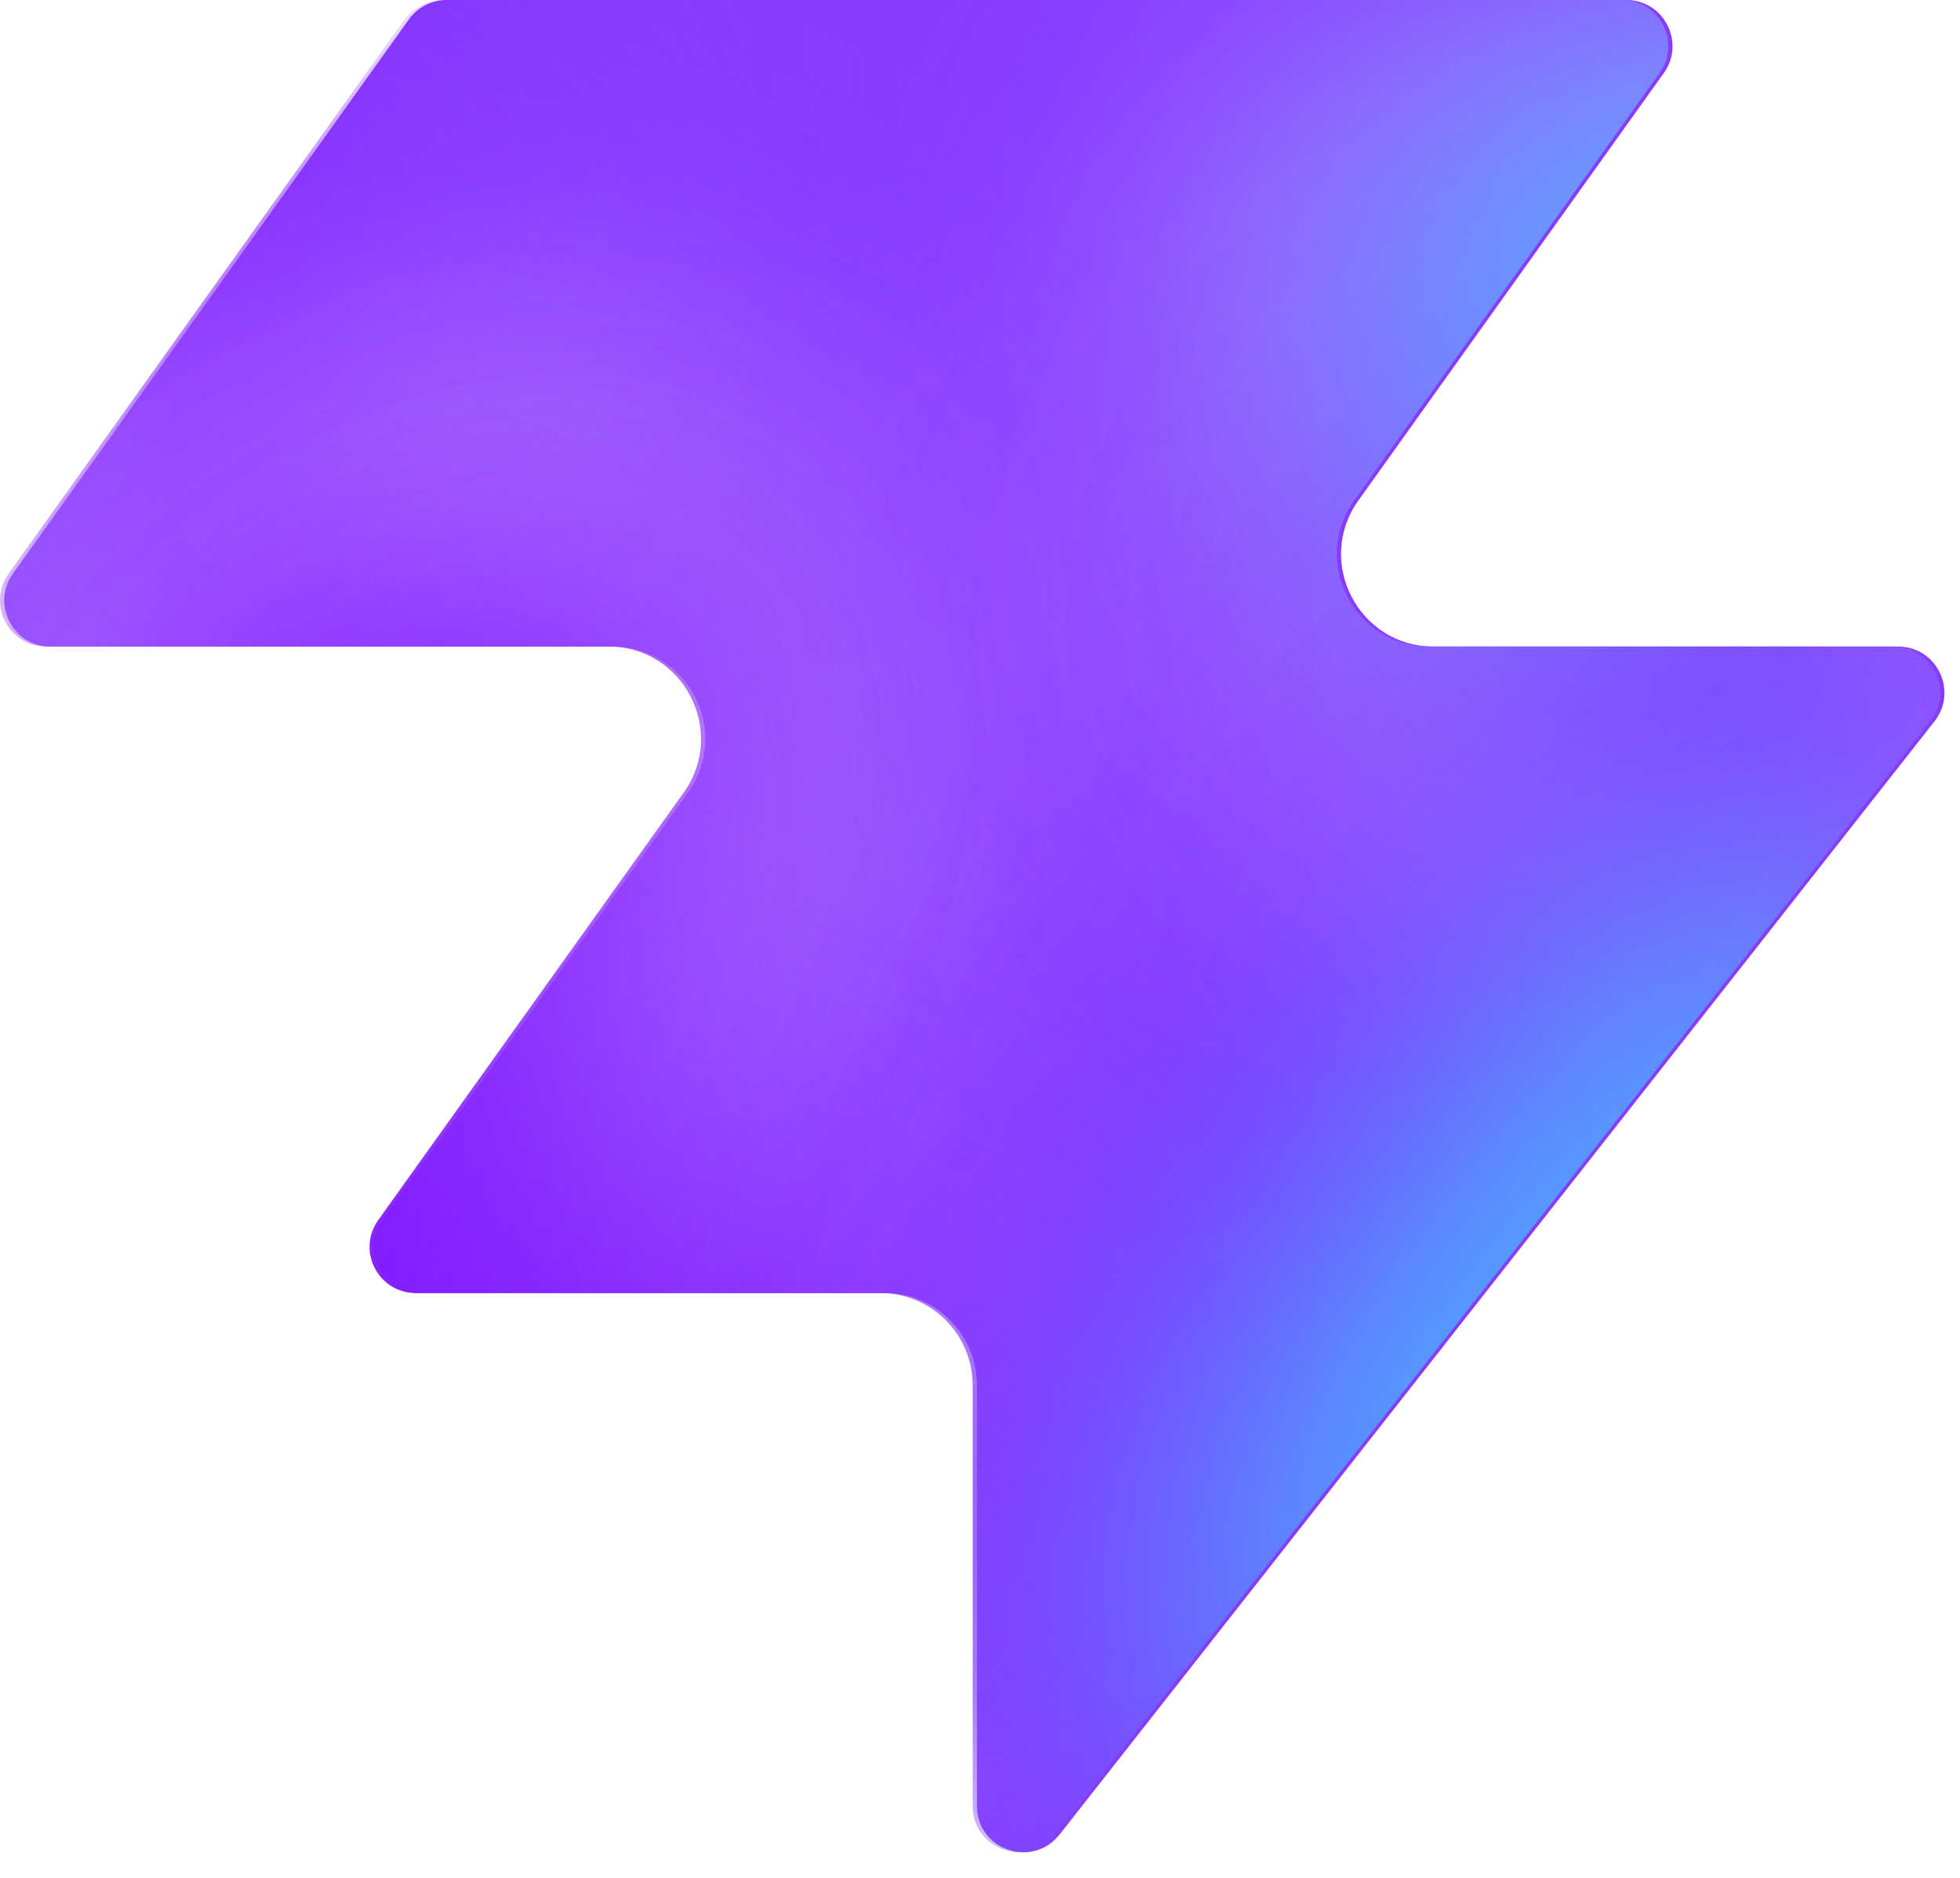
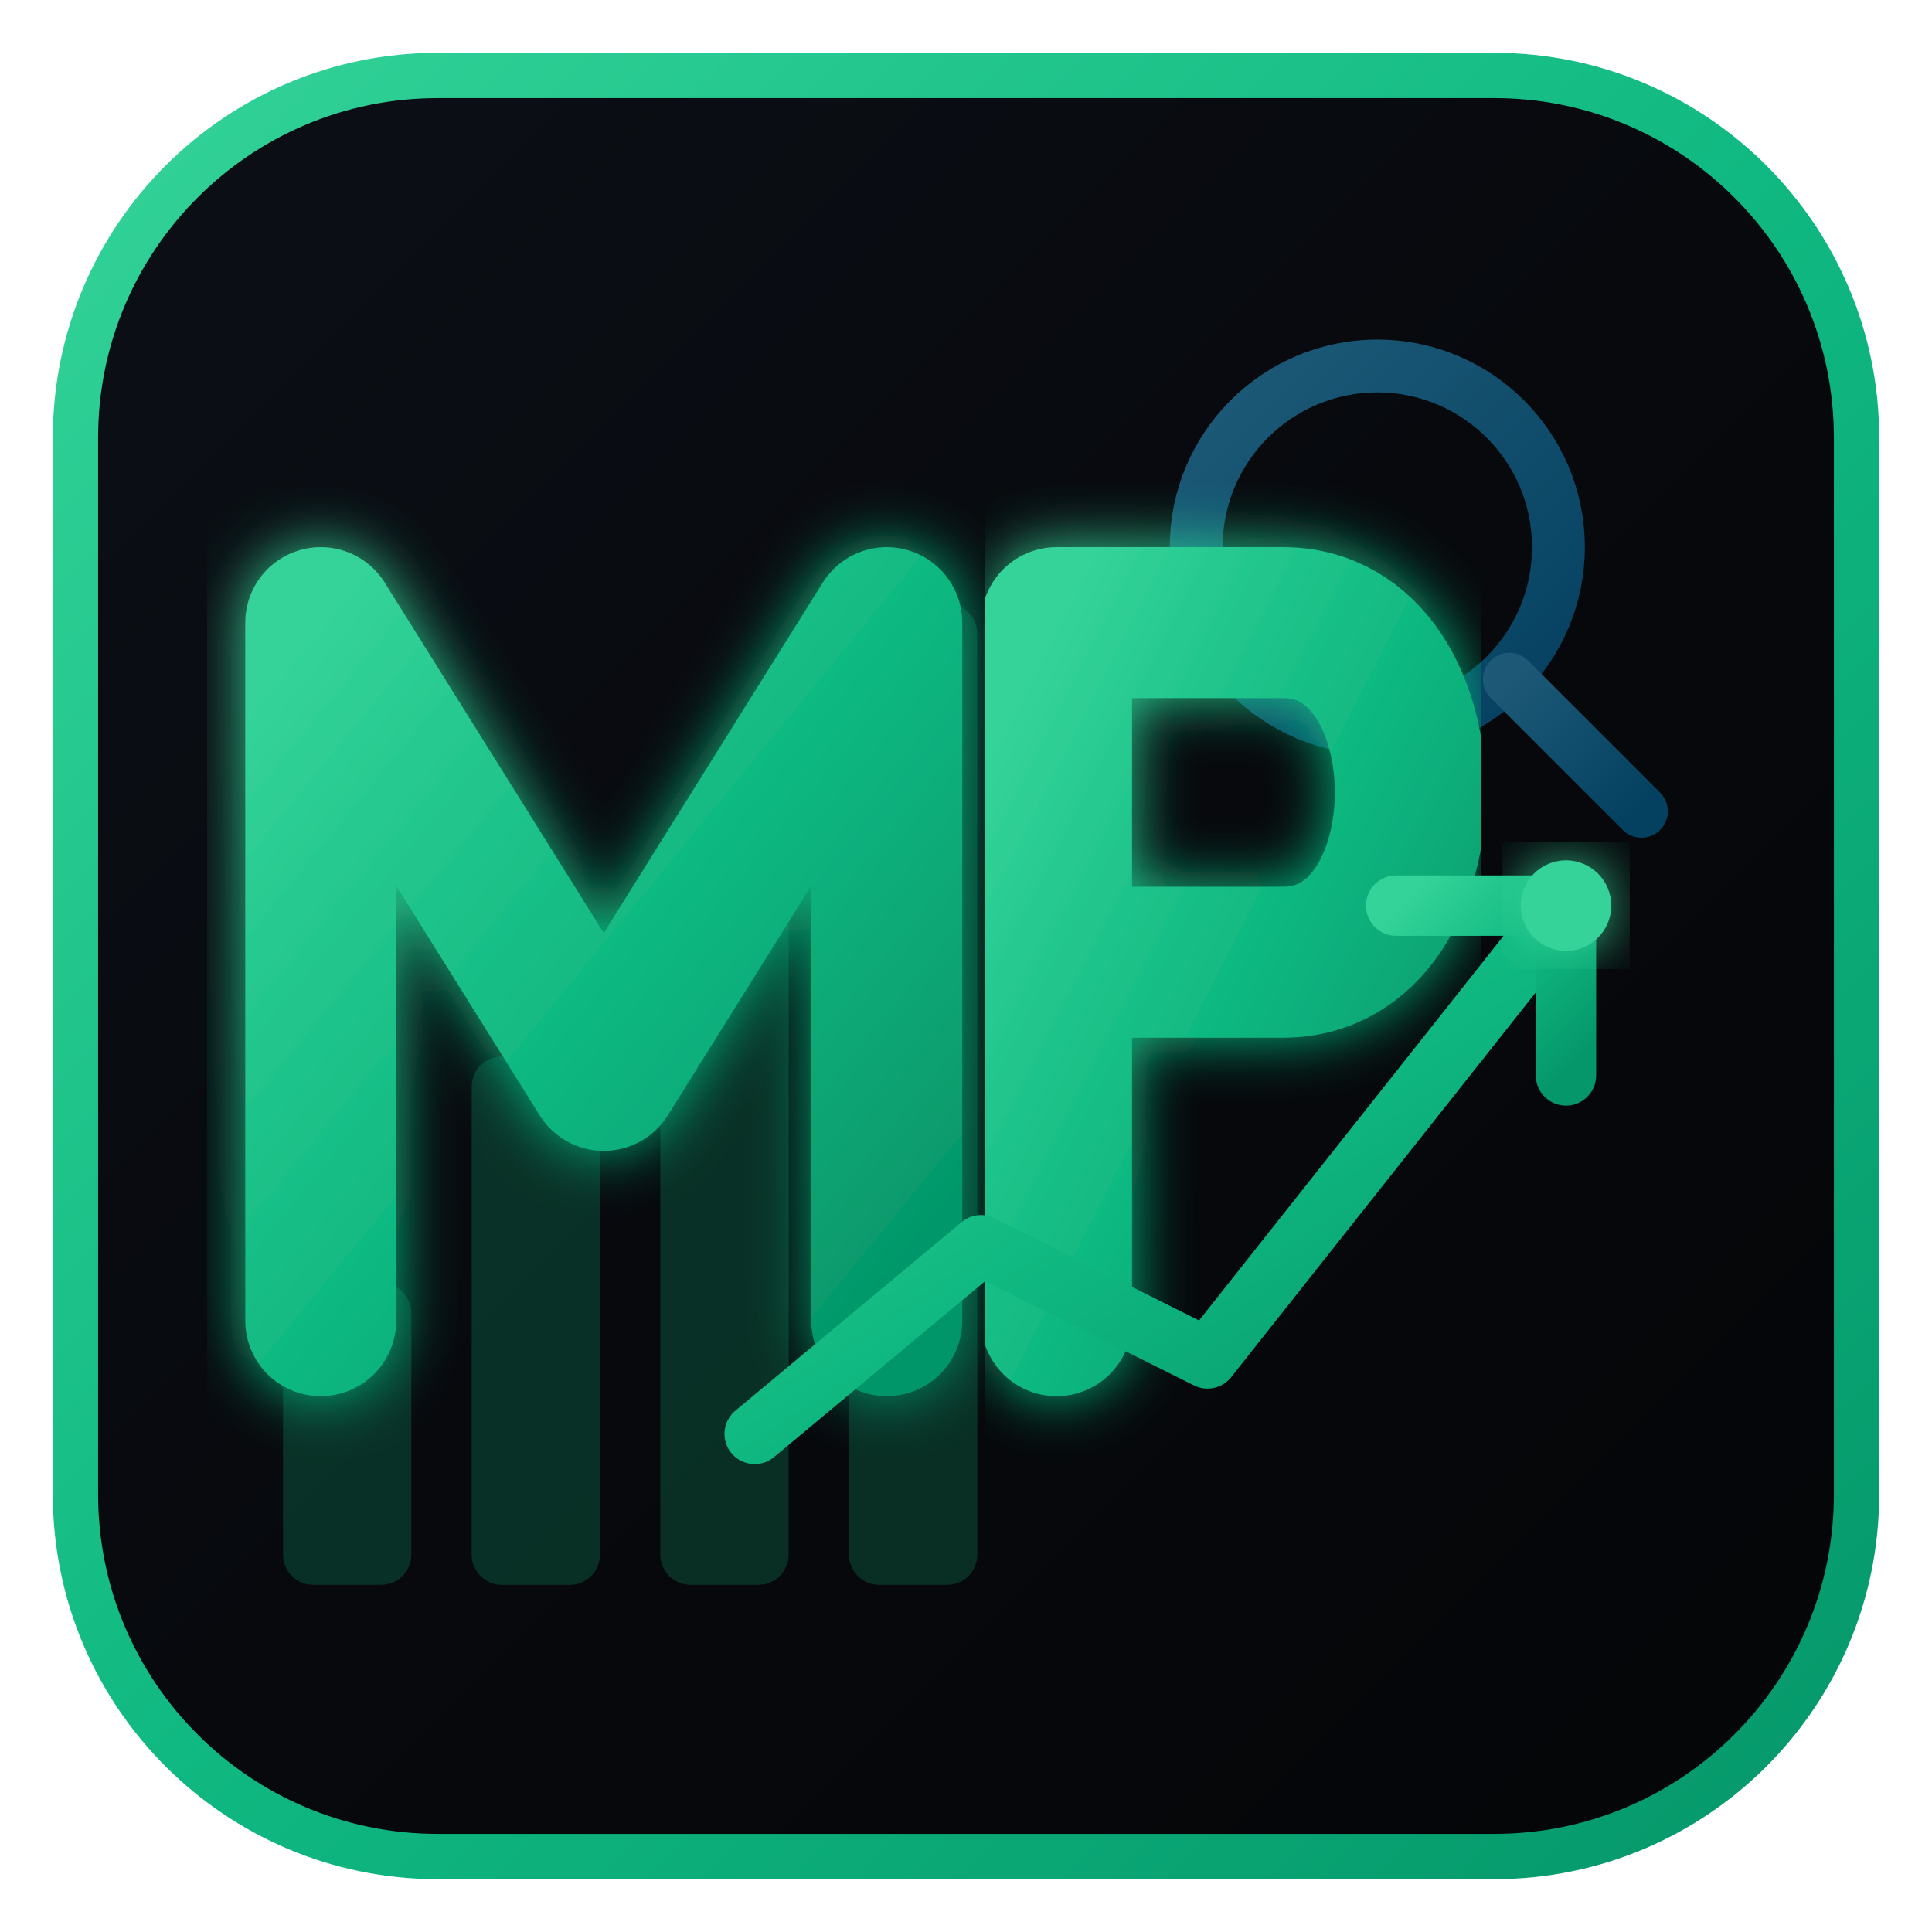
- <svg xmlns="http://www.w3.org/2000/svg" width="48" height="46" fill="none" viewBox="0 0 48 46">
-   <path fill="#863bff" d="M25.946 44.938c-.664.845-2.021.375-2.021-.698V33.937a2.26 2.26 0 0 0-2.262-2.262H10.287c-.92 0-1.456-1.04-.92-1.788l7.48-10.471c1.07-1.497 0-3.578-1.842-3.578H1.237c-.92 0-1.456-1.04-.92-1.788L10.013.474c.214-.297.556-.474.92-.474h28.894c.92 0 1.456 1.04.92 1.788l-7.48 10.471c-1.07 1.498 0 3.579 1.842 3.579h11.377c.943 0 1.473 1.088.89 1.83L25.947 44.94z" style="fill:#863bff;fill:color(display-p3 .525 .23 1);fill-opacity:1" />
-   <mask id="a" width="48" height="46" x="0" y="0" maskUnits="userSpaceOnUse" style="mask-type:alpha">
-     <path fill="#000" d="M25.842 44.938c-.664.844-2.021.375-2.021-.698V33.937a2.26 2.26 0 0 0-2.262-2.262H10.183c-.92 0-1.456-1.04-.92-1.788l7.48-10.471c1.07-1.498 0-3.579-1.842-3.579H1.133c-.92 0-1.456-1.04-.92-1.787L9.91.473c.214-.297.556-.474.92-.474h28.894c.92 0 1.456 1.04.92 1.788l-7.48 10.471c-1.07 1.498 0 3.578 1.842 3.578h11.377c.943 0 1.473 1.088.89 1.832L25.843 44.94z" style="fill:#000;fill-opacity:1" />
-   </mask>
-   <g mask="url(#a)">
-     <g filter="url(#b)">
-       <ellipse cx="5.508" cy="14.704" fill="#ede6ff" rx="5.508" ry="14.704" style="fill:#ede6ff;fill:color(display-p3 .927 .903 1);fill-opacity:1" transform="matrix(.00324 1 1 -.00324 -4.47 31.516)" />
-     </g>
-     <g filter="url(#c)">
-       <ellipse cx="10.399" cy="29.851" fill="#ede6ff" rx="10.399" ry="29.851" style="fill:#ede6ff;fill:color(display-p3 .927 .903 1);fill-opacity:1" transform="matrix(.00324 1 1 -.00324 -39.328 7.883)" />
-     </g>
-     <g filter="url(#d)">
-       <ellipse cx="5.508" cy="30.487" fill="#7e14ff" rx="5.508" ry="30.487" style="fill:#7e14ff;fill:color(display-p3 .492 .077 1);fill-opacity:1" transform="rotate(89.814 -25.913 -14.639)scale(1 -1)" />
-     </g>
-     <g filter="url(#e)">
-       <ellipse cx="5.508" cy="30.599" fill="#7e14ff" rx="5.508" ry="30.599" style="fill:#7e14ff;fill:color(display-p3 .492 .077 1);fill-opacity:1" transform="rotate(89.814 -32.644 -3.334)scale(1 -1)" />
-     </g>
-     <g filter="url(#f)">
-       <ellipse cx="5.508" cy="30.599" fill="#7e14ff" rx="5.508" ry="30.599" style="fill:#7e14ff;fill:color(display-p3 .492 .077 1);fill-opacity:1" transform="matrix(.00324 1 1 -.00324 -34.34 30.47)" />
-     </g>
-     <g filter="url(#g)">
-       <ellipse cx="14.072" cy="22.078" fill="#ede6ff" rx="14.072" ry="22.078" style="fill:#ede6ff;fill:color(display-p3 .927 .903 1);fill-opacity:1" transform="rotate(93.35 24.506 48.493)scale(-1 1)" />
-     </g>
-     <g filter="url(#h)">
-       <ellipse cx="3.47" cy="21.501" fill="#7e14ff" rx="3.47" ry="21.501" style="fill:#7e14ff;fill:color(display-p3 .492 .077 1);fill-opacity:1" transform="rotate(89.009 28.708 47.59)scale(-1 1)" />
-     </g>
-     <g filter="url(#i)">
-       <ellipse cx="3.47" cy="21.501" fill="#7e14ff" rx="3.47" ry="21.501" style="fill:#7e14ff;fill:color(display-p3 .492 .077 1);fill-opacity:1" transform="rotate(89.009 28.708 47.59)scale(-1 1)" />
-     </g>
-     <g filter="url(#j)">
-       <ellipse cx=".387" cy="8.972" fill="#7e14ff" rx="4.407" ry="29.108" style="fill:#7e14ff;fill:color(display-p3 .492 .077 1);fill-opacity:1" transform="rotate(39.51 .387 8.972)" />
-     </g>
-     <g filter="url(#k)">
-       <ellipse cx="47.523" cy="-6.092" fill="#7e14ff" rx="4.407" ry="29.108" style="fill:#7e14ff;fill:color(display-p3 .492 .077 1);fill-opacity:1" transform="rotate(37.892 47.523 -6.092)" />
-     </g>
-     <g filter="url(#l)">
-       <ellipse cx="41.412" cy="6.333" fill="#47bfff" rx="5.971" ry="9.665" style="fill:#47bfff;fill:color(display-p3 .28 .748 1);fill-opacity:1" transform="rotate(37.892 41.412 6.333)" />
-     </g>
-     <g filter="url(#m)">
-       <ellipse cx="-1.879" cy="38.332" fill="#7e14ff" rx="4.407" ry="29.108" style="fill:#7e14ff;fill:color(display-p3 .492 .077 1);fill-opacity:1" transform="rotate(37.892 -1.88 38.332)" />
-     </g>
-     <g filter="url(#n)">
-       <ellipse cx="-1.879" cy="38.332" fill="#7e14ff" rx="4.407" ry="29.108" style="fill:#7e14ff;fill:color(display-p3 .492 .077 1);fill-opacity:1" transform="rotate(37.892 -1.88 38.332)" />
-     </g>
-     <g filter="url(#o)">
-       <ellipse cx="35.651" cy="29.907" fill="#7e14ff" rx="4.407" ry="29.108" style="fill:#7e14ff;fill:color(display-p3 .492 .077 1);fill-opacity:1" transform="rotate(37.892 35.651 29.907)" />
-     </g>
-     <g filter="url(#p)">
-       <ellipse cx="38.418" cy="32.4" fill="#47bfff" rx="5.971" ry="15.297" style="fill:#47bfff;fill:color(display-p3 .28 .748 1);fill-opacity:1" transform="rotate(37.892 38.418 32.4)" />
-     </g>
-   </g>
+ <svg xmlns="http://www.w3.org/2000/svg" viewBox="0 0 512 512" width="100%" height="100%">
  <defs>
-     <filter id="b" width="60.045" height="41.654" x="-19.77" y="16.149" color-interpolation-filters="sRGB" filterUnits="userSpaceOnUse">
-       <feFlood flood-opacity="0" result="BackgroundImageFix" />
-       <feBlend in="SourceGraphic" in2="BackgroundImageFix" result="shape" />
-       <feGaussianBlur result="effect1_foregroundBlur_2002_17158" stdDeviation="7.659" />
-     </filter>
-     <filter id="c" width="90.34" height="51.437" x="-54.613" y="-7.533" color-interpolation-filters="sRGB" filterUnits="userSpaceOnUse">
-       <feFlood flood-opacity="0" result="BackgroundImageFix" />
-       <feBlend in="SourceGraphic" in2="BackgroundImageFix" result="shape" />
-       <feGaussianBlur result="effect1_foregroundBlur_2002_17158" stdDeviation="7.659" />
-     </filter>
-     <filter id="d" width="79.355" height="29.4" x="-49.64" y="2.03" color-interpolation-filters="sRGB" filterUnits="userSpaceOnUse">
-       <feFlood flood-opacity="0" result="BackgroundImageFix" />
-       <feBlend in="SourceGraphic" in2="BackgroundImageFix" result="shape" />
-       <feGaussianBlur result="effect1_foregroundBlur_2002_17158" stdDeviation="4.596" />
-     </filter>
-     <filter id="e" width="79.579" height="29.4" x="-45.045" y="20.029" color-interpolation-filters="sRGB" filterUnits="userSpaceOnUse">
-       <feFlood flood-opacity="0" result="BackgroundImageFix" />
-       <feBlend in="SourceGraphic" in2="BackgroundImageFix" result="shape" />
-       <feGaussianBlur result="effect1_foregroundBlur_2002_17158" stdDeviation="4.596" />
-     </filter>
-     <filter id="f" width="79.579" height="29.4" x="-43.513" y="21.178" color-interpolation-filters="sRGB" filterUnits="userSpaceOnUse">
-       <feFlood flood-opacity="0" result="BackgroundImageFix" />
-       <feBlend in="SourceGraphic" in2="BackgroundImageFix" result="shape" />
-       <feGaussianBlur result="effect1_foregroundBlur_2002_17158" stdDeviation="4.596" />
-     </filter>
-     <filter id="g" width="74.749" height="58.852" x="15.756" y="-17.901" color-interpolation-filters="sRGB" filterUnits="userSpaceOnUse">
-       <feFlood flood-opacity="0" result="BackgroundImageFix" />
-       <feBlend in="SourceGraphic" in2="BackgroundImageFix" result="shape" />
-       <feGaussianBlur result="effect1_foregroundBlur_2002_17158" stdDeviation="7.659" />
-     </filter>
-     <filter id="h" width="61.377" height="25.362" x="23.548" y="2.284" color-interpolation-filters="sRGB" filterUnits="userSpaceOnUse">
-       <feFlood flood-opacity="0" result="BackgroundImageFix" />
-       <feBlend in="SourceGraphic" in2="BackgroundImageFix" result="shape" />
-       <feGaussianBlur result="effect1_foregroundBlur_2002_17158" stdDeviation="4.596" />
-     </filter>
-     <filter id="i" width="61.377" height="25.362" x="23.548" y="2.284" color-interpolation-filters="sRGB" filterUnits="userSpaceOnUse">
-       <feFlood flood-opacity="0" result="BackgroundImageFix" />
-       <feBlend in="SourceGraphic" in2="BackgroundImageFix" result="shape" />
-       <feGaussianBlur result="effect1_foregroundBlur_2002_17158" stdDeviation="4.596" />
-     </filter>
-     <filter id="j" width="56.045" height="63.649" x="-27.636" y="-22.853" color-interpolation-filters="sRGB" filterUnits="userSpaceOnUse">
-       <feFlood flood-opacity="0" result="BackgroundImageFix" />
-       <feBlend in="SourceGraphic" in2="BackgroundImageFix" result="shape" />
-       <feGaussianBlur result="effect1_foregroundBlur_2002_17158" stdDeviation="4.596" />
-     </filter>
-     <filter id="k" width="54.814" height="64.646" x="20.116" y="-38.415" color-interpolation-filters="sRGB" filterUnits="userSpaceOnUse">
-       <feFlood flood-opacity="0" result="BackgroundImageFix" />
-       <feBlend in="SourceGraphic" in2="BackgroundImageFix" result="shape" />
-       <feGaussianBlur result="effect1_foregroundBlur_2002_17158" stdDeviation="4.596" />
-     </filter>
-     <filter id="l" width="33.541" height="35.313" x="24.641" y="-11.323" color-interpolation-filters="sRGB" filterUnits="userSpaceOnUse">
-       <feFlood flood-opacity="0" result="BackgroundImageFix" />
-       <feBlend in="SourceGraphic" in2="BackgroundImageFix" result="shape" />
-       <feGaussianBlur result="effect1_foregroundBlur_2002_17158" stdDeviation="4.596" />
-     </filter>
-     <filter id="m" width="54.814" height="64.646" x="-29.286" y="6.009" color-interpolation-filters="sRGB" filterUnits="userSpaceOnUse">
-       <feFlood flood-opacity="0" result="BackgroundImageFix" />
-       <feBlend in="SourceGraphic" in2="BackgroundImageFix" result="shape" />
-       <feGaussianBlur result="effect1_foregroundBlur_2002_17158" stdDeviation="4.596" />
-     </filter>
-     <filter id="n" width="54.814" height="64.646" x="-29.286" y="6.009" color-interpolation-filters="sRGB" filterUnits="userSpaceOnUse">
-       <feFlood flood-opacity="0" result="BackgroundImageFix" />
-       <feBlend in="SourceGraphic" in2="BackgroundImageFix" result="shape" />
-       <feGaussianBlur result="effect1_foregroundBlur_2002_17158" stdDeviation="4.596" />
-     </filter>
-     <filter id="o" width="54.814" height="64.646" x="8.244" y="-2.416" color-interpolation-filters="sRGB" filterUnits="userSpaceOnUse">
-       <feFlood flood-opacity="0" result="BackgroundImageFix" />
-       <feBlend in="SourceGraphic" in2="BackgroundImageFix" result="shape" />
-       <feGaussianBlur result="effect1_foregroundBlur_2002_17158" stdDeviation="4.596" />
-     </filter>
-     <filter id="p" width="39.409" height="43.623" x="18.713" y="10.588" color-interpolation-filters="sRGB" filterUnits="userSpaceOnUse">
-       <feFlood flood-opacity="0" result="BackgroundImageFix" />
-       <feBlend in="SourceGraphic" in2="BackgroundImageFix" result="shape" />
-       <feGaussianBlur result="effect1_foregroundBlur_2002_17158" stdDeviation="4.596" />
+     <linearGradient id="bg-grad" x1="0%" y1="0%" x2="100%" y2="100%">
+       <stop offset="0%" stop-color="#0c1017" />
+       <stop offset="50%" stop-color="#07090d" />
+       <stop offset="100%" stop-color="#040507" />
+     </linearGradient>
+     <linearGradient id="emerald-grad" x1="0%" y1="0%" x2="100%" y2="100%">
+       <stop offset="0%" stop-color="#34d399" />
+       <stop offset="50%" stop-color="#10b981" />
+       <stop offset="100%" stop-color="#059669" />
+     </linearGradient>
+     <linearGradient id="cyan-grad" x1="0%" y1="0%" x2="100%" y2="100%">
+       <stop offset="0%" stop-color="#38bdf8" />
+       <stop offset="100%" stop-color="#0284c7" />
+     </linearGradient>
+     <filter id="glow" x="-20%" y="-20%" width="140%" height="140%">
+       <feGaussianBlur stdDeviation="8" result="blur" />
+       <feComposite in="SourceGraphic" in2="blur" operator="over" />
    </filter>
  </defs>
+   <rect x="20" y="20" width="472" height="472" rx="96" fill="url(#bg-grad)" stroke="url(#emerald-grad)" stroke-width="12" />
+   <g opacity="0.22">
+     <rect x="75" y="340" width="34" height="80" rx="8" fill="#10b981" />
+     <rect x="125" y="280" width="34" height="140" rx="8" fill="#10b981" />
+     <rect x="175" y="220" width="34" height="200" rx="8" fill="#10b981" />
+     <rect x="225" y="160" width="34" height="260" rx="8" fill="#10b981" />
+   </g>
+   <g stroke="url(#cyan-grad)" stroke-width="14" fill="none" opacity="0.45">
+     <circle cx="365" cy="145" r="48" />
+     <line x1="400" y1="180" x2="435" y2="215" stroke-linecap="round" />
+   </g>
+   <path d="M 85 350 V 165 L 160 285 L 235 165 V 350" fill="none" stroke="url(#emerald-grad)" stroke-width="40" stroke-linecap="round" stroke-linejoin="round" filter="url(#glow)" />
+   <path d="M 280 350 V 165 H 340 C 385 165 385 255 340 255 H 280" fill="none" stroke="url(#emerald-grad)" stroke-width="40" stroke-linecap="round" stroke-linejoin="round" filter="url(#glow)" />
+   <g stroke="url(#emerald-grad)" stroke-width="16" fill="none" stroke-linecap="round" stroke-linejoin="round">
+     <polyline points="200,380 260,330 320,360 415,240" />
+     <path d="M 370 240 L 415 240 L 415 285" />
+   </g>
+   <circle cx="415" cy="240" r="12" fill="#34d399" filter="url(#glow)" />
</svg>
